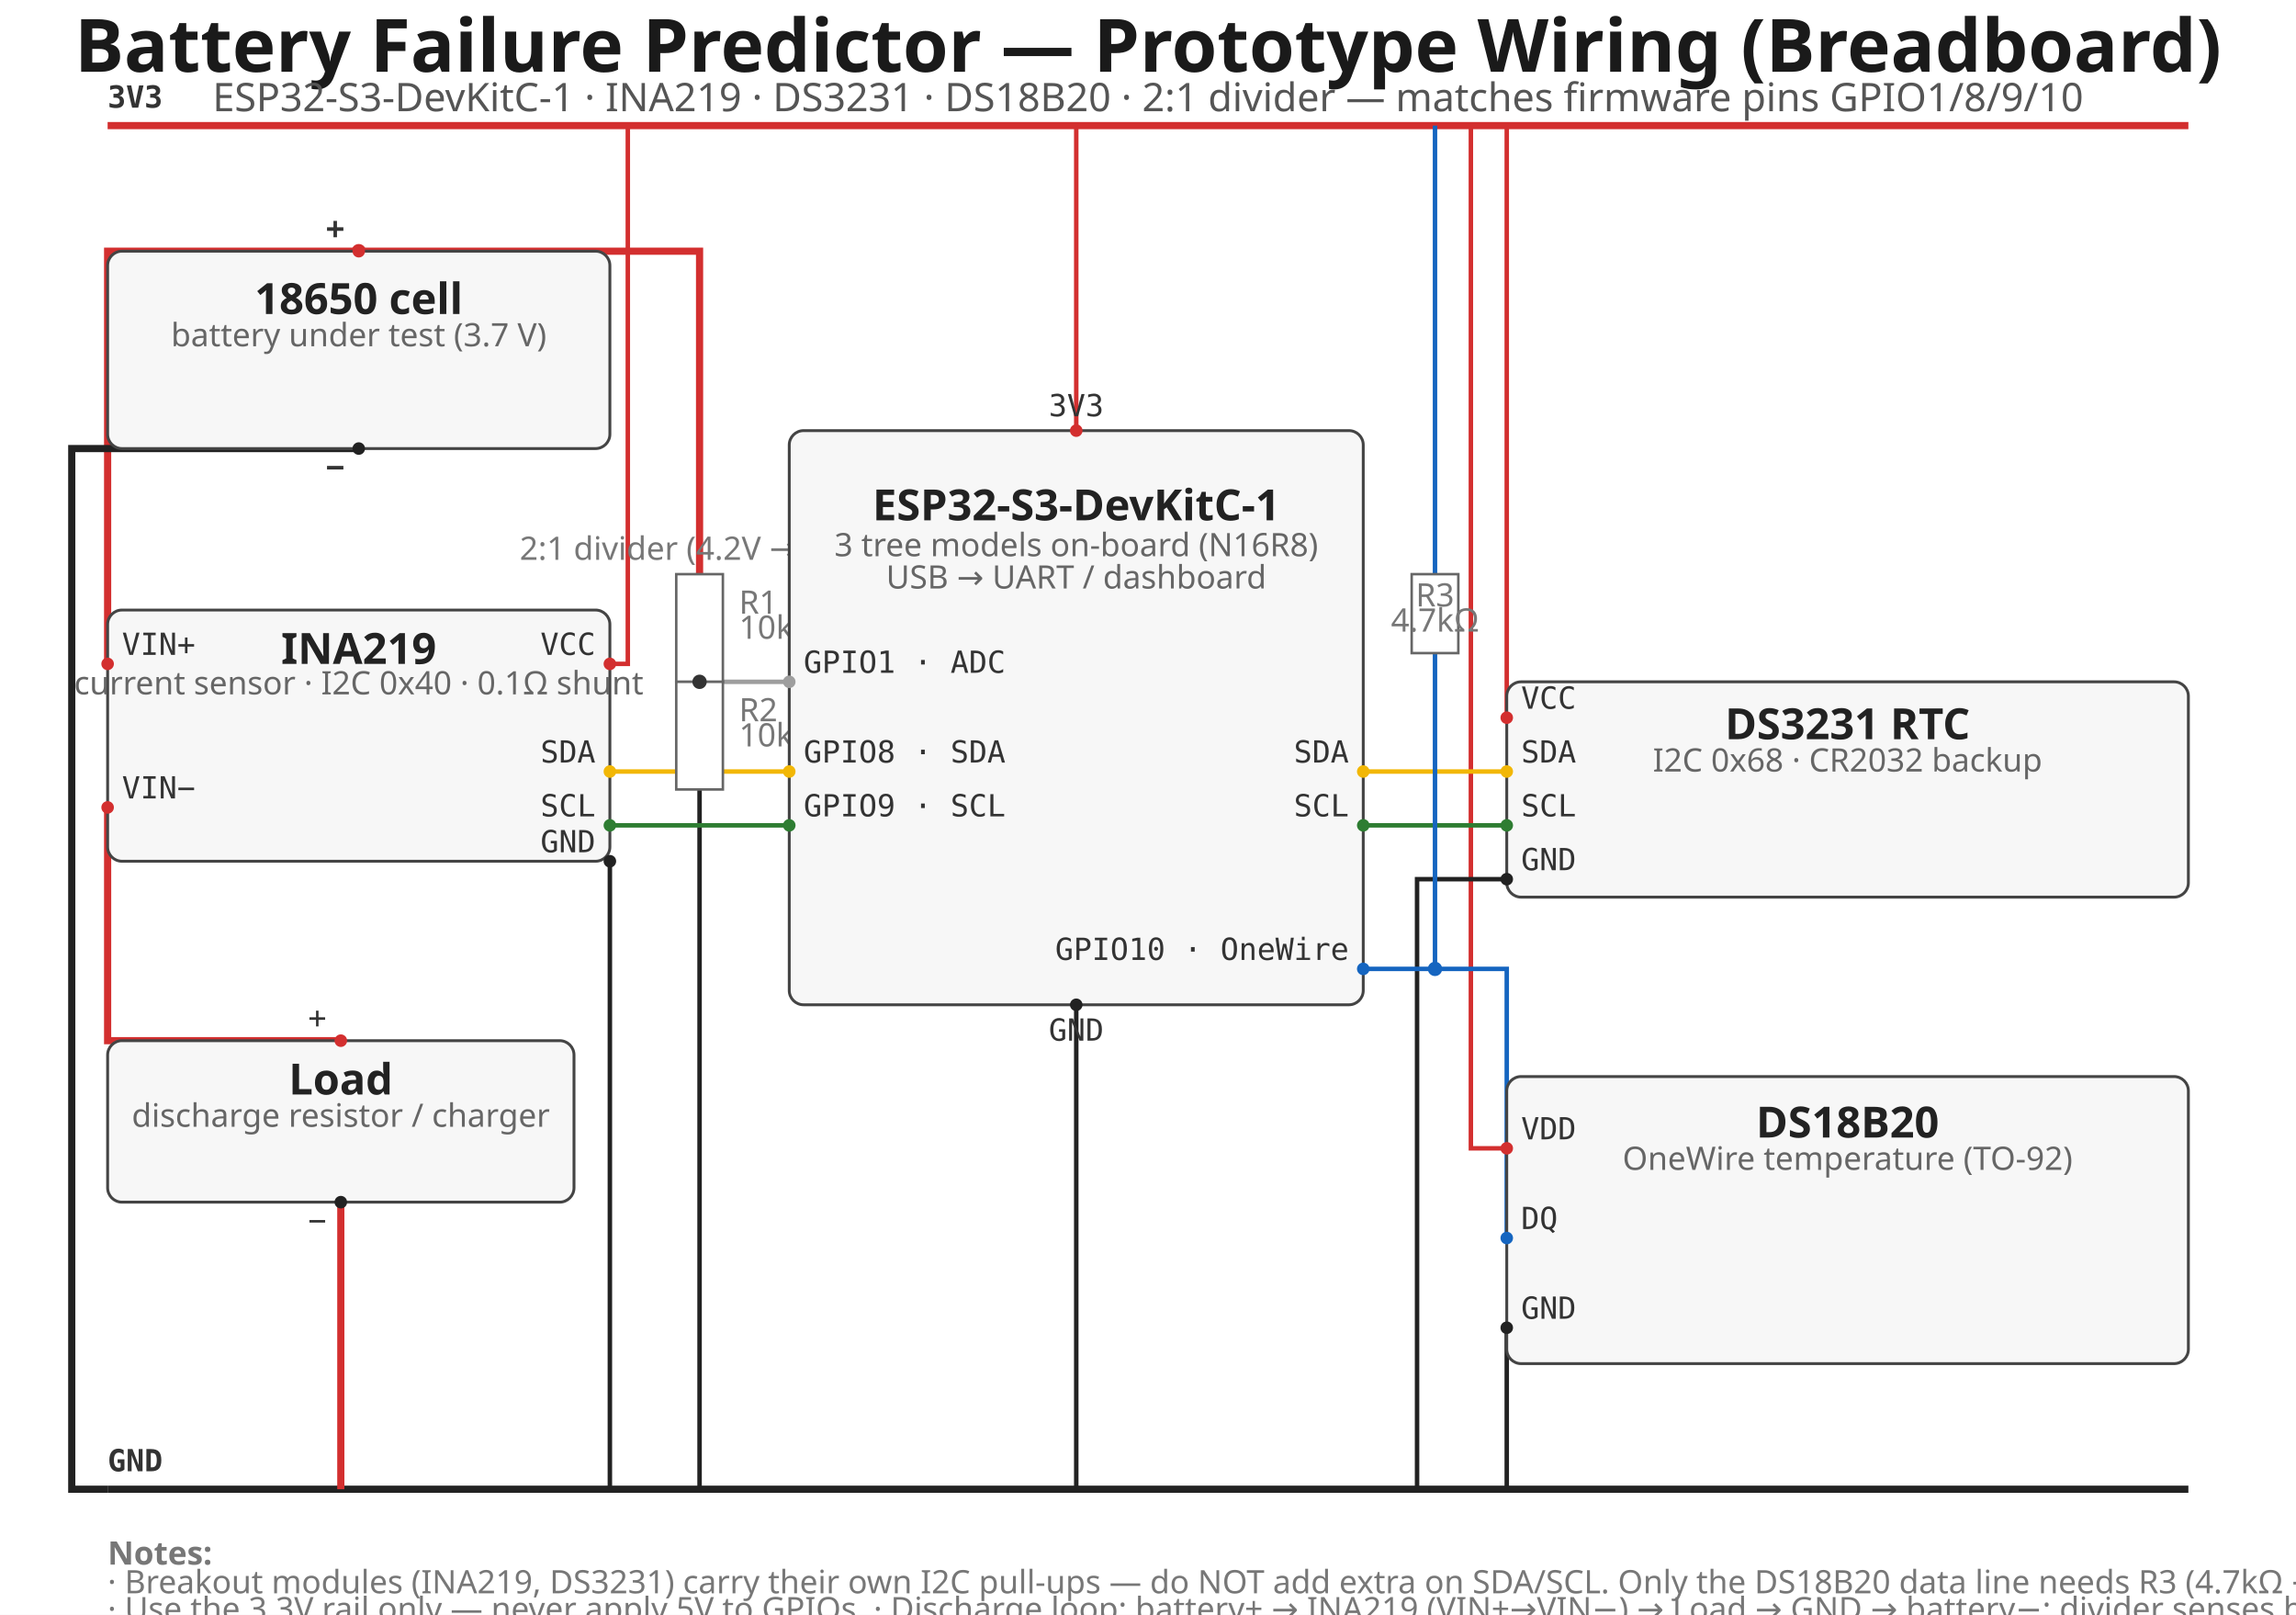
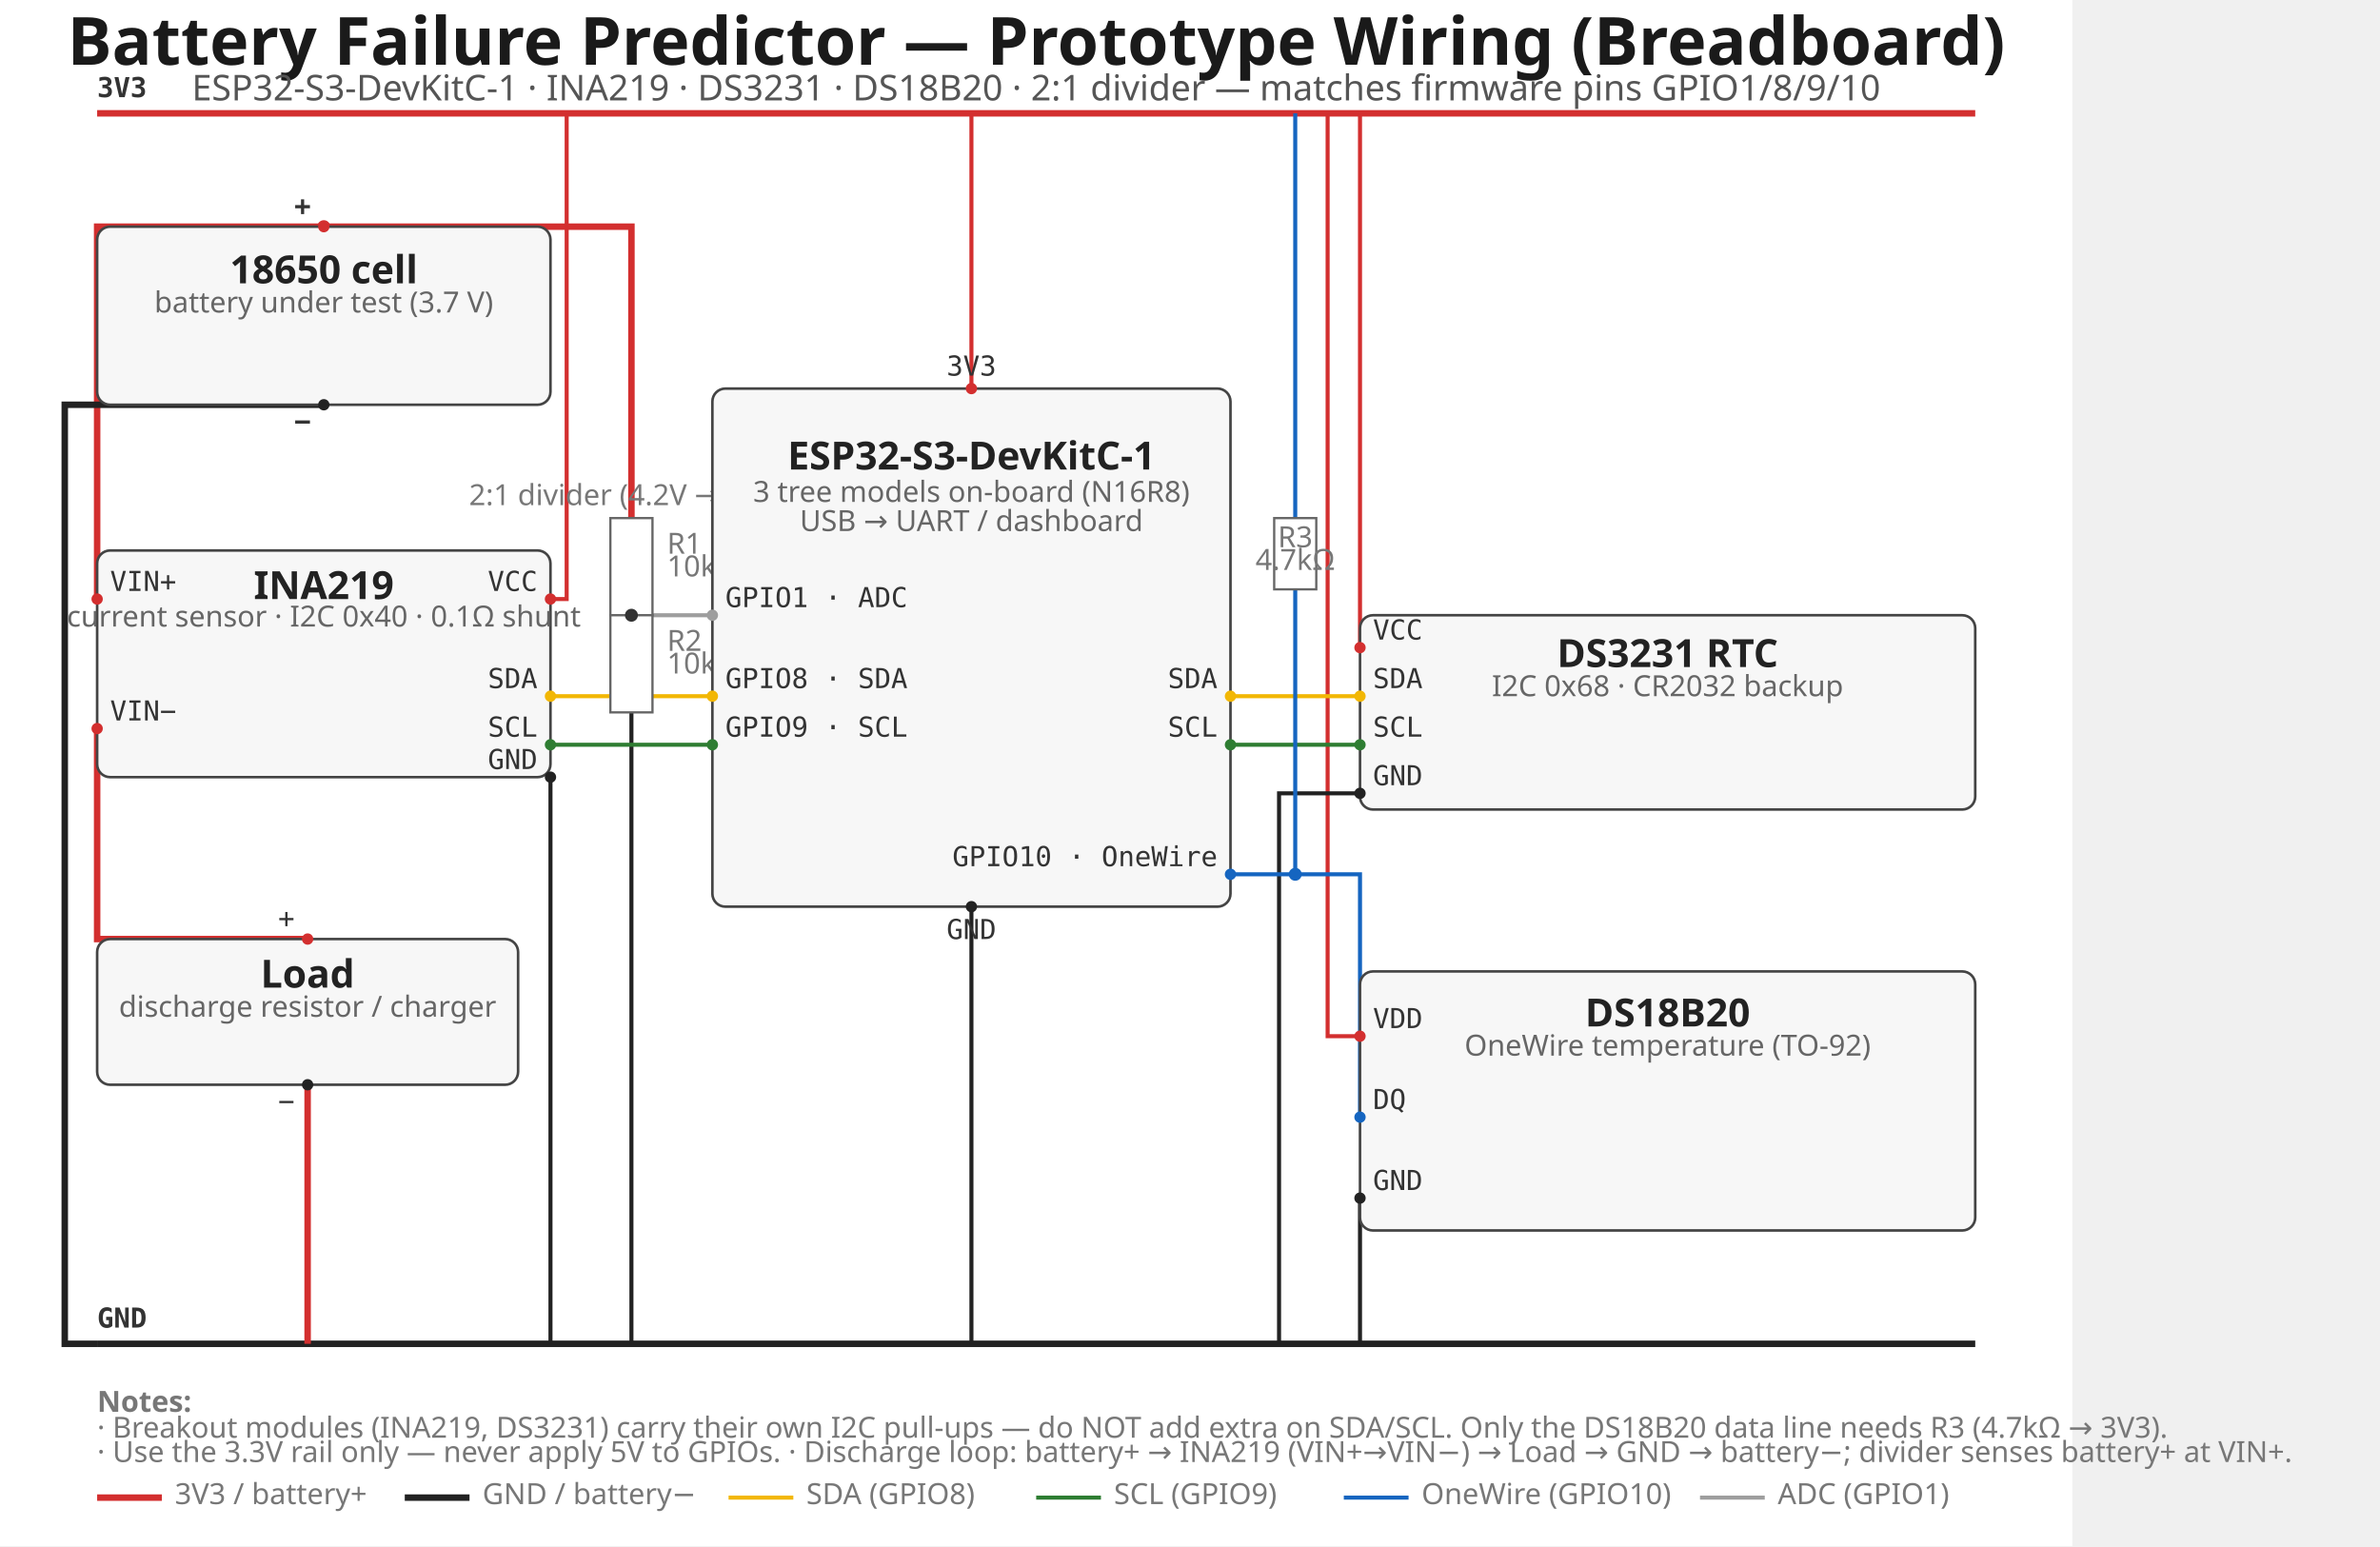
- <svg xmlns="http://www.w3.org/2000/svg" viewBox="0 0 1280 900" font-family="sans-serif">
+ <svg xmlns="http://www.w3.org/2000/svg" viewBox="0 0 1470 955" font-family="sans-serif">
  <defs>
    <style>
      .title { font-size: 41px; font-weight: 700; fill: #1a1a1a; }
      .subtitle { font-size: 22px; fill: #555; }
      .module { fill: #f7f7f7; stroke: #444; stroke-width: 1.6; }
      .module-title { font-size: 24px; font-weight: 700; fill: #222; text-anchor: middle; }
      .module-sub { font-size: 18px; fill: #666; text-anchor: middle; }
      .pinlabel { font-size: 17px; font-family: monospace; fill: #333; }
      .note { font-size: 18px; fill: #777; }
    </style>
  </defs>
-   <rect width="1280" height="900" fill="#ffffff" />
+   <rect width="1280" height="955" fill="#ffffff" />
  <text x="640" y="40" text-anchor="middle" class="title">Battery Failure Predictor — Prototype Wiring (Breadboard)</text>
  <text x="640" y="62" text-anchor="middle" class="subtitle">ESP32-S3-DevKitC-1 · INA219 · DS3231 · DS18B20 · 2:1 divider — matches firmware pins GPIO1/8/9/10</text>
  <line x1="60" y1="70" x2="1220" y2="70" stroke="#d32f2f" stroke-width="4" />
  <text x="60" y="60" class="pinlabel" fill="#d32f2f" font-weight="bold">3V3</text>
  <line x1="60" y1="830" x2="1220" y2="830" stroke="#222222" stroke-width="4" />
  <text x="60" y="820" class="pinlabel" fill="#222" font-weight="bold">GND</text>
  <path d="M200 140 H390 V320" fill="none" stroke="#d32f2f" stroke-width="4" />
  <path d="M200 140 H60 V370" fill="none" stroke="#d32f2f" stroke-width="4" />
  <path d="M60 450 V580 H190" fill="none" stroke="#d32f2f" stroke-width="4" />
  <path d="M190 670 V830" fill="none" stroke="#d32f2f" stroke-width="4" />
  <path d="M200 250 H40 V830 H60" fill="none" stroke="#222222" stroke-width="4" />
  <path d="M600 240 V70" fill="none" stroke="#d32f2f" stroke-width="2.5" />
  <path d="M340 370 H350 V70" fill="none" stroke="#d32f2f" stroke-width="2.5" />
  <path d="M840 400 V70" fill="none" stroke="#d32f2f" stroke-width="2.5" />
  <path d="M840 640 H820 V70" fill="none" stroke="#d32f2f" stroke-width="2.5" />
  <path d="M340 480 V830" fill="none" stroke="#222222" stroke-width="2.5" />
  <path d="M390 440 V830" fill="none" stroke="#222222" stroke-width="2.5" />
  <path d="M600 560 V830" fill="none" stroke="#222222" stroke-width="2.5" />
  <path d="M840 490 H790 V830" fill="none" stroke="#222222" stroke-width="2.5" />
  <path d="M840 740 V830" fill="none" stroke="#222222" stroke-width="2.5" />
  <path d="M340 430 H440" fill="none" stroke="#f2b705" stroke-width="2.5" />
  <path d="M760 430 H840" fill="none" stroke="#f2b705" stroke-width="2.5" />
  <path d="M340 460 H440" fill="none" stroke="#2e7d32" stroke-width="2.5" />
  <path d="M760 460 H840" fill="none" stroke="#2e7d32" stroke-width="2.5" />
  <path d="M760 540 H840 V690" fill="none" stroke="#1565c0" stroke-width="2.5" />
  <path d="M800 540 V70" fill="none" stroke="#1565c0" stroke-width="2.5" />
  <rect x="787" y="320" width="26" height="44" fill="#ffffff" stroke="#666" stroke-width="1.4" />
  <text x="800" y="338" text-anchor="middle" class="note" font-size="15">R3</text>
  <text x="800" y="352" text-anchor="middle" class="note" font-size="14">4.7kΩ</text>
  <path d="M390 380 H440" fill="none" stroke="#9e9e9e" stroke-width="2.5" />
  <rect x="377" y="320" width="26" height="60" fill="#ffffff" stroke="#666" stroke-width="1.4" />
  <text x="412" y="342" class="note">R1</text>
  <text x="412" y="356" class="note">10kΩ</text>
  <rect x="377" y="380" width="26" height="60" fill="#ffffff" stroke="#666" stroke-width="1.4" />
  <text x="412" y="402" class="note">R2</text>
  <text x="412" y="416" class="note">10kΩ</text>
  <text x="390" y="312" text-anchor="middle" class="note">2:1 divider (4.2V → 2.1V)</text>
  <circle cx="200" cy="140" r="4" fill="#d32f2f" />
  <circle cx="390" cy="380" r="4" fill="#333" />
  <circle cx="800" cy="540" r="4" fill="#1565c0" />
  <g>
    <rect x="60" y="140" width="280" height="110" rx="8" class="module" />
    <text x="200" y="175" class="module-title">18650 cell</text>
    <text x="200" y="193" class="module-sub">battery under test (3.7 V)</text>
    <circle cx="200" cy="140" r="3.5" fill="#d32f2f" />
    <text x="192" y="133" text-anchor="end" class="pinlabel" fill="#d32f2f" font-weight="bold">+</text>
    <circle cx="200" cy="250" r="3.5" fill="#222" />
    <text x="192" y="266" text-anchor="end" class="pinlabel" fill="#222" font-weight="bold">−</text>
  </g>
  <g>
    <rect x="60" y="340" width="280" height="140" rx="8" class="module" />
    <text x="200" y="370" class="module-title">INA219</text>
    <text x="200" y="387" class="module-sub">current sensor · I2C 0x40 · 0.1Ω shunt</text>
    <circle cx="60" cy="370" r="3.5" fill="#d32f2f" />
    <text x="68" y="365" class="pinlabel">VIN+</text>
    <circle cx="60" cy="450" r="3.5" fill="#d32f2f" />
    <text x="68" y="445" class="pinlabel">VIN−</text>
    <circle cx="340" cy="370" r="3.5" fill="#d32f2f" />
    <text x="332" y="365" text-anchor="end" class="pinlabel">VCC</text>
    <circle cx="340" cy="430" r="3.5" fill="#f2b705" />
    <text x="332" y="425" text-anchor="end" class="pinlabel">SDA</text>
    <circle cx="340" cy="460" r="3.5" fill="#2e7d32" />
    <text x="332" y="455" text-anchor="end" class="pinlabel">SCL</text>
    <circle cx="340" cy="480" r="3.5" fill="#222" />
    <text x="332" y="475" text-anchor="end" class="pinlabel">GND</text>
  </g>
  <g>
    <rect x="60" y="580" width="260" height="90" rx="8" class="module" />
    <text x="190" y="610" class="module-title">Load</text>
    <text x="190" y="628" class="module-sub">discharge resistor / charger</text>
    <circle cx="190" cy="580" r="3.5" fill="#d32f2f" />
    <text x="182" y="573" text-anchor="end" class="pinlabel" fill="#d32f2f">+</text>
    <circle cx="190" cy="670" r="3.5" fill="#222" />
    <text x="182" y="686" text-anchor="end" class="pinlabel" fill="#222">−</text>
  </g>
  <g>
    <rect x="440" y="240" width="320" height="320" rx="8" class="module" />
    <text x="600" y="290" class="module-title">ESP32-S3-DevKitC-1</text>
    <text x="600" y="310" class="module-sub">3 tree models on-board (N16R8)</text>
    <text x="600" y="328" class="module-sub">USB → UART / dashboard</text>
    <circle cx="600" cy="240" r="3.5" fill="#d32f2f" />
    <text x="600" y="232" text-anchor="middle" class="pinlabel" fill="#d32f2f">3V3</text>
    <circle cx="600" cy="560" r="3.5" fill="#222" />
    <text x="600" y="580" text-anchor="middle" class="pinlabel">GND</text>
    <circle cx="440" cy="380" r="3.5" fill="#9e9e9e" />
    <text x="448" y="375" class="pinlabel">GPIO1 · ADC</text>
    <circle cx="440" cy="430" r="3.5" fill="#f2b705" />
    <text x="448" y="425" class="pinlabel">GPIO8 · SDA</text>
    <circle cx="440" cy="460" r="3.5" fill="#2e7d32" />
    <text x="448" y="455" class="pinlabel">GPIO9 · SCL</text>
    <circle cx="760" cy="430" r="3.5" fill="#f2b705" />
    <text x="752" y="425" text-anchor="end" class="pinlabel">SDA</text>
    <circle cx="760" cy="460" r="3.5" fill="#2e7d32" />
    <text x="752" y="455" text-anchor="end" class="pinlabel">SCL</text>
    <circle cx="760" cy="540" r="3.5" fill="#1565c0" />
    <text x="752" y="535" text-anchor="end" class="pinlabel">GPIO10 · OneWire</text>
  </g>
  <g>
    <rect x="840" y="380" width="380" height="120" rx="8" class="module" />
    <text x="1030" y="412" class="module-title">DS3231 RTC</text>
    <text x="1030" y="430" class="module-sub">I2C 0x68 · CR2032 backup</text>
    <circle cx="840" cy="400" r="3.5" fill="#d32f2f" />
    <text x="848" y="395" class="pinlabel">VCC</text>
    <circle cx="840" cy="430" r="3.5" fill="#f2b705" />
    <text x="848" y="425" class="pinlabel">SDA</text>
    <circle cx="840" cy="460" r="3.5" fill="#2e7d32" />
    <text x="848" y="455" class="pinlabel">SCL</text>
    <circle cx="840" cy="490" r="3.5" fill="#222" />
    <text x="848" y="485" class="pinlabel">GND</text>
  </g>
  <g>
    <rect x="840" y="600" width="380" height="160" rx="8" class="module" />
    <text x="1030" y="634" class="module-title">DS18B20</text>
    <text x="1030" y="652" class="module-sub">OneWire temperature (TO-92)</text>
    <circle cx="840" cy="640" r="3.5" fill="#d32f2f" />
    <text x="848" y="635" class="pinlabel">VDD</text>
    <circle cx="840" cy="690" r="3.5" fill="#1565c0" />
    <text x="848" y="685" class="pinlabel">DQ</text>
    <circle cx="840" cy="740" r="3.5" fill="#222" />
    <text x="848" y="735" class="pinlabel">GND</text>
  </g>
  <text x="60" y="872" class="note" font-weight="bold">Notes:</text>
  <text x="60" y="888" class="note">· Breakout modules (INA219, DS3231) carry their own I2C pull-ups — do NOT add extra on SDA/SCL. Only the DS18B20 data line needs R3 (4.7kΩ → 3V3).</text>
  <text x="60" y="903" class="note">· Use the 3.3V rail only — never apply 5V to GPIOs.   · Discharge loop: battery+ → INA219 (VIN+→VIN−) → Load → GND → battery−; divider senses battery+ at VIN+.</text>
  <g class="note">
    <line x1="60" y1="925" x2="100" y2="925" stroke="#d32f2f" stroke-width="4" />
    <text x="108" y="929">3V3 / battery+</text>
    <line x1="250" y1="925" x2="290" y2="925" stroke="#222222" stroke-width="4" />
    <text x="298" y="929">GND / battery−</text>
    <line x1="450" y1="925" x2="490" y2="925" stroke="#f2b705" stroke-width="2.5" />
    <text x="498" y="929">SDA (GPIO8)</text>
    <line x1="640" y1="925" x2="680" y2="925" stroke="#2e7d32" stroke-width="2.5" />
    <text x="688" y="929">SCL (GPIO9)</text>
    <line x1="830" y1="925" x2="870" y2="925" stroke="#1565c0" stroke-width="2.5" />
    <text x="878" y="929">OneWire (GPIO10)</text>
    <line x1="1050" y1="925" x2="1090" y2="925" stroke="#9e9e9e" stroke-width="2.5" />
    <text x="1098" y="929">ADC (GPIO1)</text>
  </g>
</svg>
